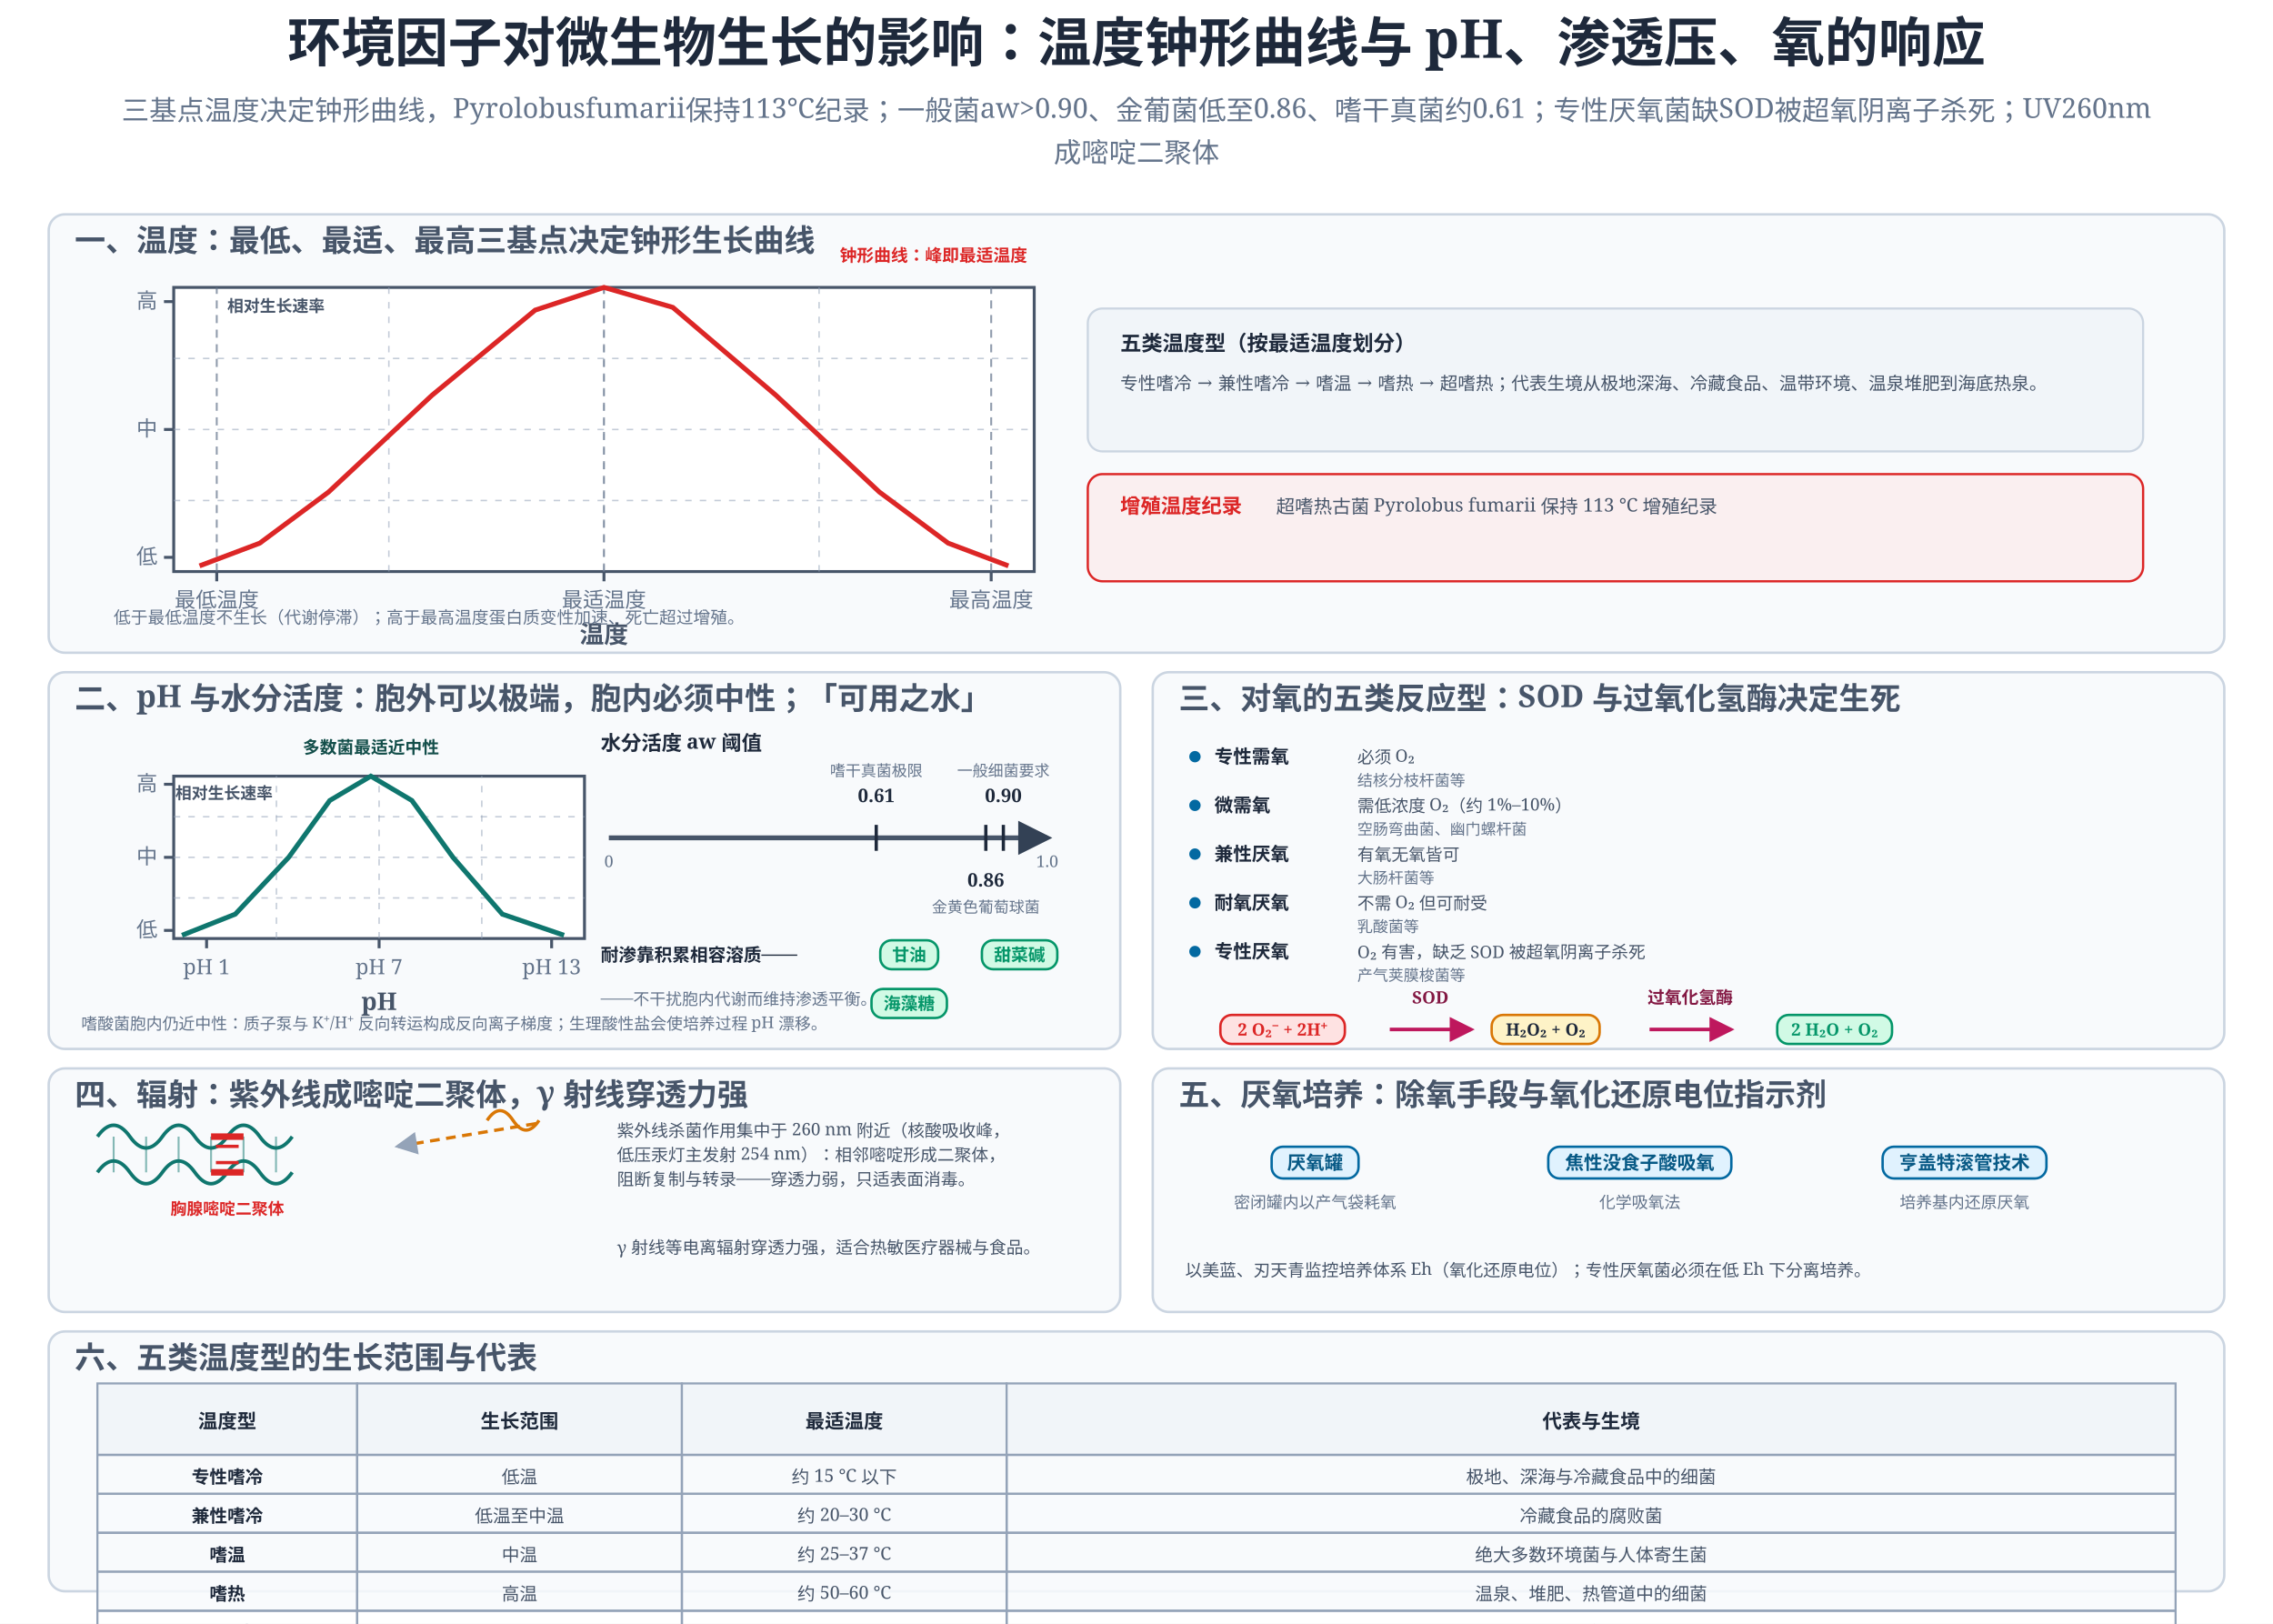
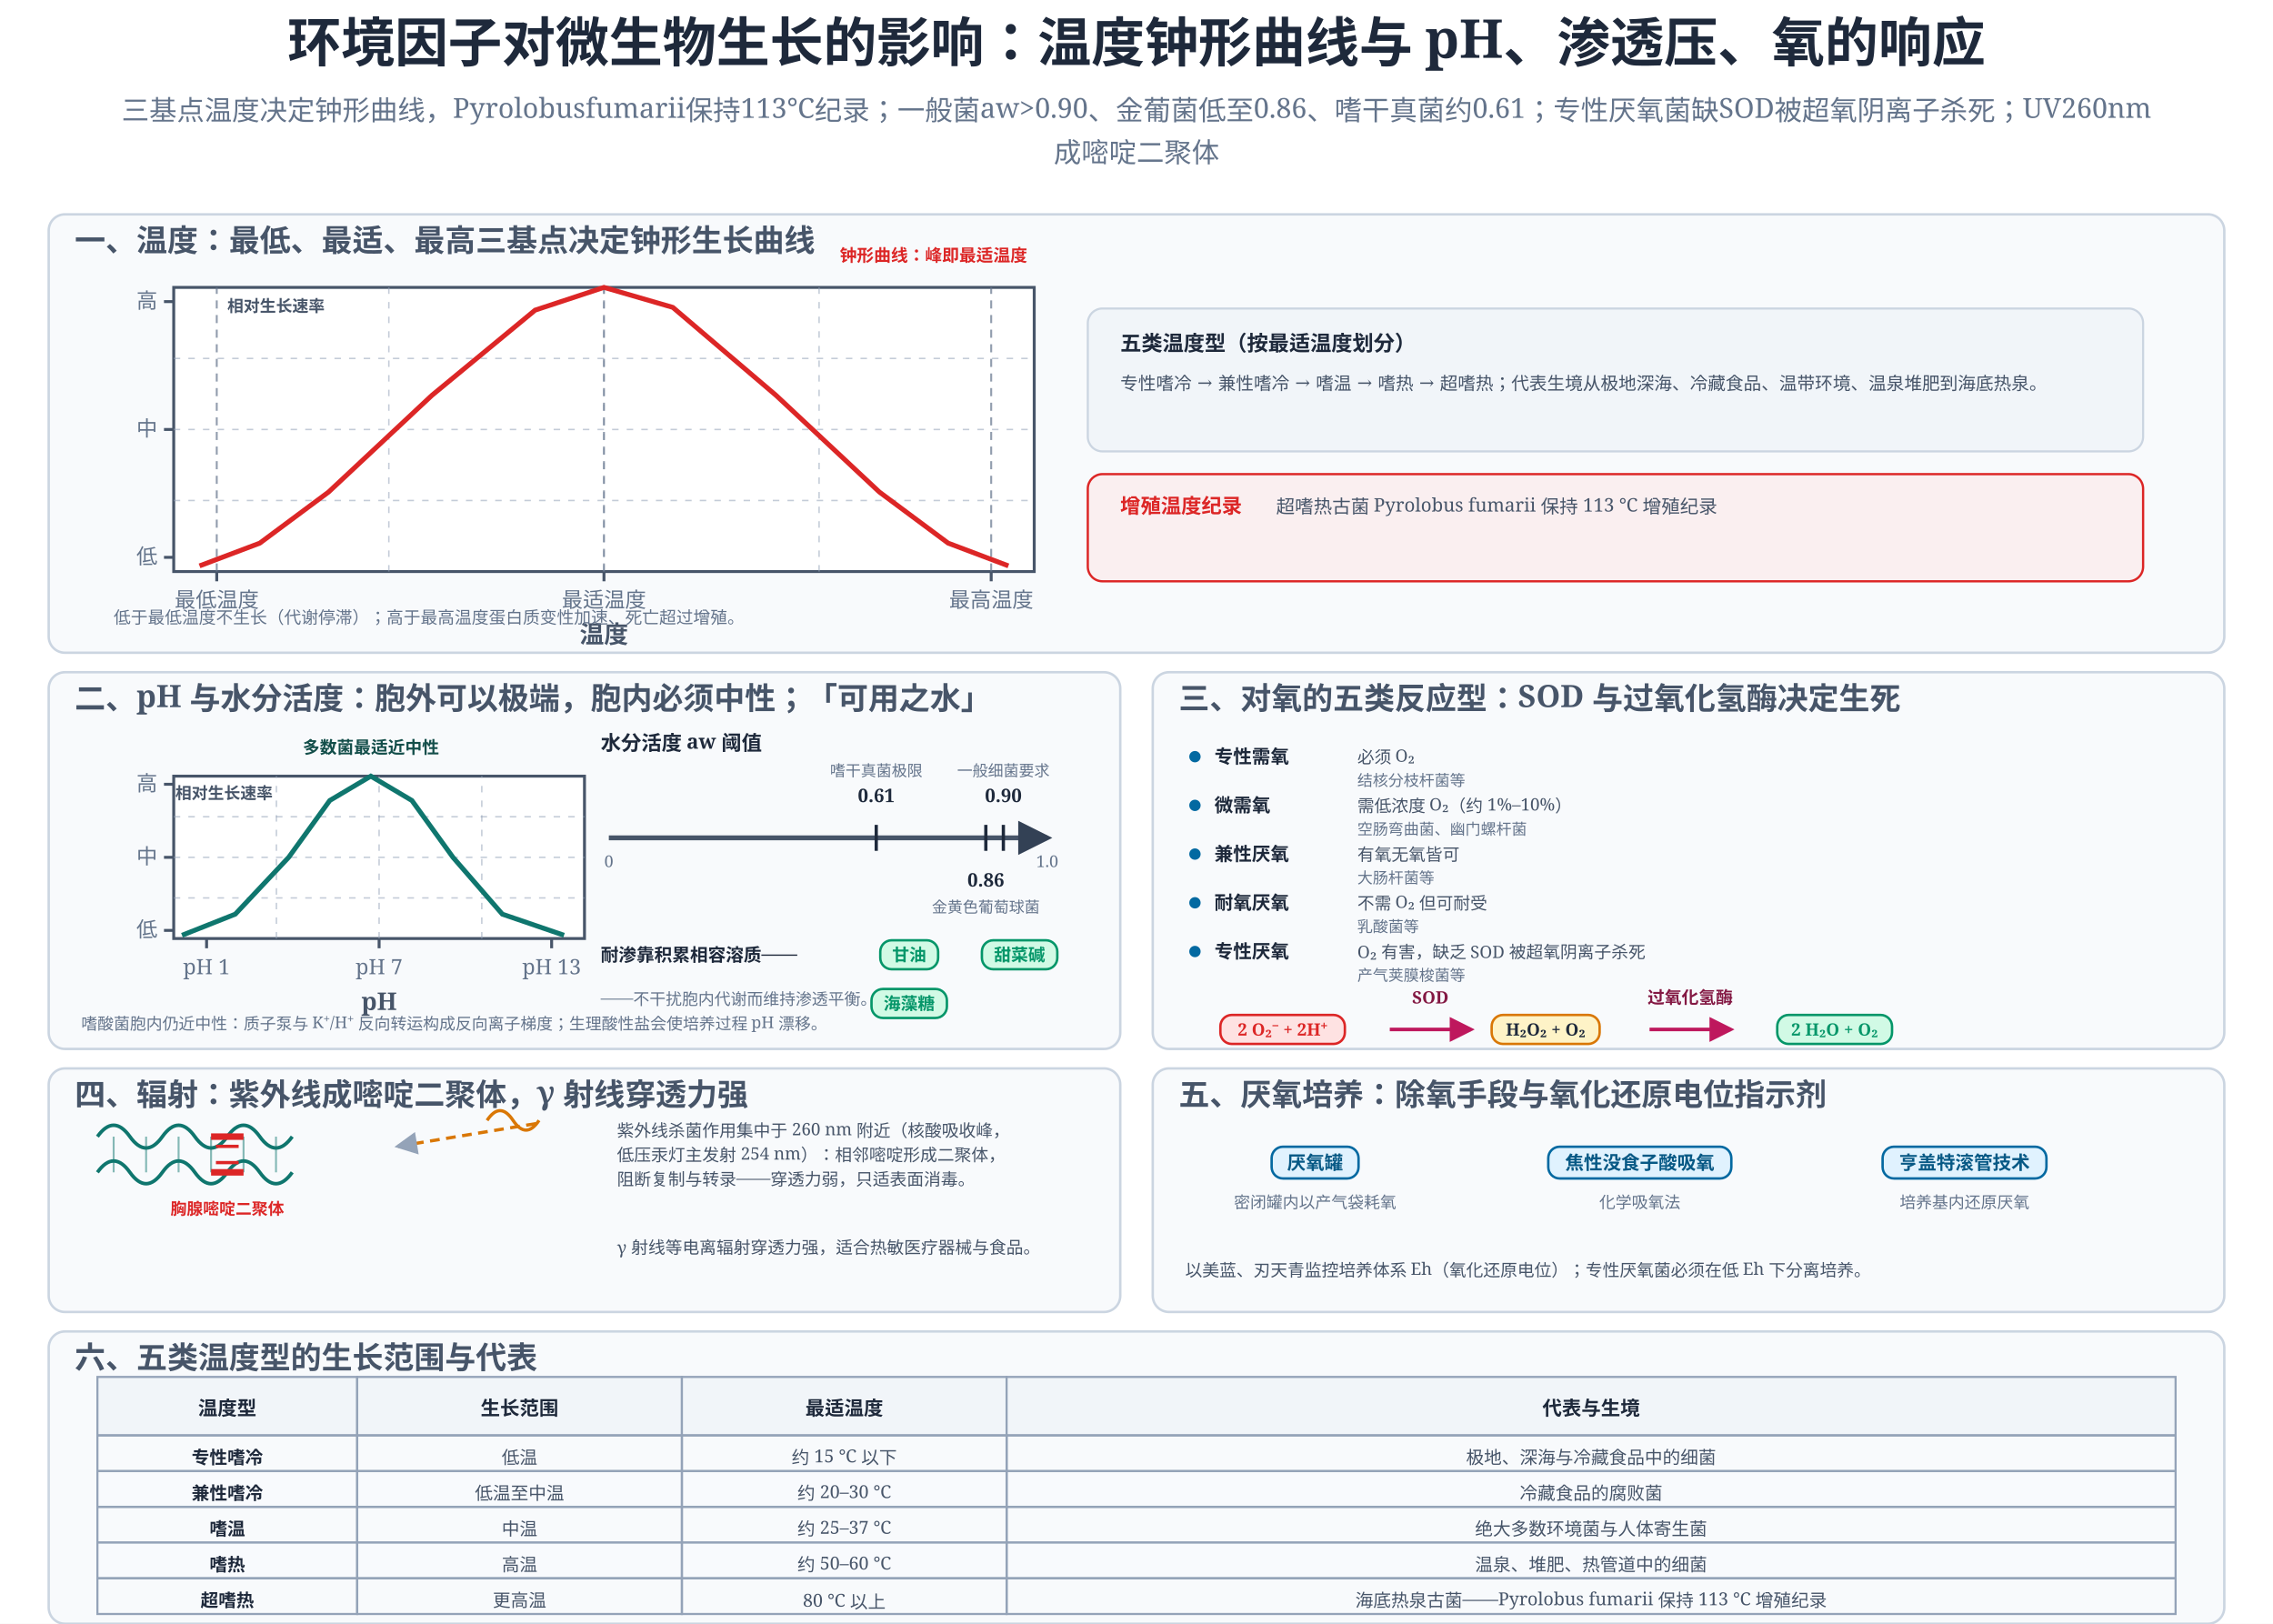
<svg xmlns="http://www.w3.org/2000/svg" width="1400" height="1000" viewBox="0 0 1400 1000" font-family="Noto Serif SC, LXGW WenKai, Songti SC, serif">
  <defs>
    <marker id="arr-ink" viewBox="0 0 10 10" refX="8.5" refY="5" markerWidth="7" markerHeight="7" orient="auto-start-reverse">
      <path d="M0,0 L10,5 L0,10 z" fill="#334155" />
    </marker>
    <marker id="arr-dna" viewBox="0 0 10 10" refX="8.5" refY="5" markerWidth="7" markerHeight="7" orient="auto-start-reverse">
      <path d="M0,0 L10,5 L0,10 z" fill="#0f766e" />
    </marker>
    <marker id="arr-rna" viewBox="0 0 10 10" refX="8.5" refY="5" markerWidth="7" markerHeight="7" orient="auto-start-reverse">
      <path d="M0,0 L10,5 L0,10 z" fill="#b45309" />
    </marker>
    <marker id="arr-pro" viewBox="0 0 10 10" refX="8.5" refY="5" markerWidth="7" markerHeight="7" orient="auto-start-reverse">
      <path d="M0,0 L10,5 L0,10 z" fill="#6d28d9" />
    </marker>
    <marker id="arr-enz" viewBox="0 0 10 10" refX="8.5" refY="5" markerWidth="7" markerHeight="7" orient="auto-start-reverse">
      <path d="M0,0 L10,5 L0,10 z" fill="#be185d" />
    </marker>
    <marker id="arr-acc" viewBox="0 0 10 10" refX="8.5" refY="5" markerWidth="7" markerHeight="7" orient="auto-start-reverse">
      <path d="M0,0 L10,5 L0,10 z" fill="#0369a1" />
    </marker>
    <marker id="arr-ok" viewBox="0 0 10 10" refX="8.5" refY="5" markerWidth="7" markerHeight="7" orient="auto-start-reverse">
      <path d="M0,0 L10,5 L0,10 z" fill="#059669" />
    </marker>
    <marker id="arr-warn" viewBox="0 0 10 10" refX="8.5" refY="5" markerWidth="7" markerHeight="7" orient="auto-start-reverse">
      <path d="M0,0 L10,5 L0,10 z" fill="#b45309" />
    </marker>
    <marker id="arr-bad" viewBox="0 0 10 10" refX="8.5" refY="5" markerWidth="7" markerHeight="7" orient="auto-start-reverse">
      <path d="M0,0 L10,5 L0,10 z" fill="#dc2626" />
    </marker>
    <marker id="arr-mute" viewBox="0 0 10 10" refX="8.5" refY="5" markerWidth="7" markerHeight="7" orient="auto-start-reverse">
      <path d="M0,0 L10,5 L0,10 z" fill="#94a3b8" />
    </marker>
  </defs>
  <rect x="0" y="0" width="1400" height="1000" fill="#ffffff" />
  <text x="700" y="38" text-anchor="middle" font-size="33" font-weight="700" fill="#1e293b">环境因子对微生物生长的影响：温度钟形曲线与 pH、渗透压、氧的响应</text>
  <text x="700" y="74" text-anchor="middle" font-size="17" fill="#64748b">三基点温度决定钟形曲线，Pyrolobusfumarii保持113℃纪录；一般菌aw&gt;0.90、金葡菌低至0.86、嗜干真菌约0.61；专性厌氧菌缺SOD被超氧阴离子杀死；UV260nm</text>
  <text x="700" y="100" text-anchor="middle" font-size="17" fill="#64748b">成嘧啶二聚体</text>
  <rect x="30" y="132" width="1340" height="270" rx="10" fill="#f8fafc" stroke="#cbd5e1" stroke-width="1.5" />
  <text x="46" y="154.84" font-size="19" fill="#475569" font-weight="700">一、温度：最低、最适、最高三基点决定钟形生长曲线</text>
  <rect x="107" y="177" width="530" height="175" fill="#ffffff" stroke="#475569" stroke-width="1.8" />
  <line x1="107" y1="308.25" x2="637" y2="308.25" stroke="#94a3b8" stroke-width="0.9" stroke-dasharray="4 5" opacity="0.55" />
  <line x1="239.5" y1="352" x2="239.5" y2="177" stroke="#94a3b8" stroke-width="0.9" stroke-dasharray="4 5" opacity="0.55" />
  <line x1="107" y1="264.5" x2="637" y2="264.5" stroke="#94a3b8" stroke-width="0.9" stroke-dasharray="4 5" opacity="0.55" />
  <line x1="372" y1="352" x2="372" y2="177" stroke="#94a3b8" stroke-width="0.9" stroke-dasharray="4 5" opacity="0.55" />
  <line x1="107" y1="220.75" x2="637" y2="220.75" stroke="#94a3b8" stroke-width="0.9" stroke-dasharray="4 5" opacity="0.55" />
  <line x1="504.5" y1="352" x2="504.5" y2="177" stroke="#94a3b8" stroke-width="0.9" stroke-dasharray="4 5" opacity="0.55" />
  <line x1="133.5" y1="352" x2="133.5" y2="358" stroke="#475569" stroke-width="1.8" />
  <text x="133.5" y="374" font-size="13" fill="#64748b" text-anchor="middle">最低温度</text>
  <line x1="372" y1="352" x2="372" y2="358" stroke="#475569" stroke-width="1.8" />
  <text x="372" y="374" font-size="13" fill="#64748b" text-anchor="middle">最适温度</text>
  <line x1="610.5" y1="352" x2="610.5" y2="358" stroke="#475569" stroke-width="1.8" />
  <text x="610.5" y="374" font-size="13" fill="#64748b" text-anchor="middle">最高温度</text>
  <line x1="101" y1="343.25" x2="107" y2="343.25" stroke="#475569" stroke-width="1.8" />
  <text x="97" y="347.25" font-size="13" fill="#64748b" text-anchor="end">低</text>
  <line x1="101" y1="264.5" x2="107" y2="264.5" stroke="#475569" stroke-width="1.8" />
  <text x="97" y="268.5" font-size="13" fill="#64748b" text-anchor="end">中</text>
  <line x1="101" y1="185.75" x2="107" y2="185.75" stroke="#475569" stroke-width="1.8" />
  <text x="97" y="189.75" font-size="13" fill="#64748b" text-anchor="end">高</text>
  <text x="372" y="396" font-size="15" fill="#475569" text-anchor="middle" font-weight="600">温度</text>
  <text x="140" y="192" font-size="10" fill="#475569" font-weight="600">相对生长速率</text>
  <line x1="133.5" y1="352" x2="133.5" y2="177" stroke="#64748b" stroke-width="1.2" stroke-dasharray="5 4" opacity="0.7" />
  <line x1="372" y1="352" x2="372" y2="177" stroke="#64748b" stroke-width="1.2" stroke-dasharray="5 4" opacity="0.7" />
  <line x1="610.5" y1="352" x2="610.5" y2="177" stroke="#64748b" stroke-width="1.2" stroke-dasharray="5 4" opacity="0.7" />
  <path d="M122.9,348.5 L160.0,334.5 L202.4,303.0 L266.0,243.5 L329.6,191.0 L372.0,177.0 L414.4,189.3 L478.0,243.5 L541.6,303.0 L584.0,334.5 L621.1,348.5" fill="none" stroke="#dc2626" stroke-width="3" />
  <text x="575" y="161" font-size="10.5" fill="#dc2626" text-anchor="middle" font-weight="700">钟形曲线：峰即最适温度</text>
  <text x="70" y="384" font-size="10.5" fill="#64748b">低于最低温度不生长（代谢停滞）；高于最高温度蛋白质变性加速、死亡超过增殖。</text>
  <rect x="670" y="190" width="650" height="88" rx="9" fill="#f1f5f9" stroke="#cbd5e1" stroke-width="1.3" />
  <text x="690" y="216" font-size="13" fill="#1e293b" font-weight="700">五类温度型（按最适温度划分）</text>
  <text x="690" y="240" font-size="11" fill="#475569">专性嗜冷 → 兼性嗜冷 → 嗜温 → 嗜热 → 超嗜热；代表生境从极地深海、冷藏食品、温带环境、温泉堆肥到海底热泉。</text>
  <rect x="670" y="292" width="650" height="66" rx="9" fill="#fee2e2" fill-opacity="0.45" stroke="#dc2626" stroke-width="1.4" />
  <text x="690" y="316" font-size="12.5" fill="#dc2626" font-weight="700">增殖温度纪录</text>
  <text x="786" y="316" font-size="11.5" fill="#475569">超嗜热古菌 Pyrolobus fumarii 保持 113 ℃ 增殖纪录</text>
  <rect x="30" y="414" width="660" height="232" rx="10" fill="#f8fafc" stroke="#cbd5e1" stroke-width="1.5" />
  <text x="46" y="436.84" font-size="19" fill="#475569" font-weight="700">二、pH 与水分活度：胞外可以极端，胞内必须中性；「可用之水」</text>
  <rect x="107" y="478" width="253" height="100" fill="#ffffff" stroke="#475569" stroke-width="1.8" />
  <line x1="107" y1="553" x2="360" y2="553" stroke="#94a3b8" stroke-width="0.9" stroke-dasharray="4 5" opacity="0.55" />
  <line x1="170.25" y1="578" x2="170.25" y2="478" stroke="#94a3b8" stroke-width="0.9" stroke-dasharray="4 5" opacity="0.55" />
  <line x1="107" y1="528" x2="360" y2="528" stroke="#94a3b8" stroke-width="0.9" stroke-dasharray="4 5" opacity="0.55" />
  <line x1="233.5" y1="578" x2="233.5" y2="478" stroke="#94a3b8" stroke-width="0.9" stroke-dasharray="4 5" opacity="0.55" />
  <line x1="107" y1="503" x2="360" y2="503" stroke="#94a3b8" stroke-width="0.9" stroke-dasharray="4 5" opacity="0.55" />
  <line x1="296.75" y1="578" x2="296.75" y2="478" stroke="#94a3b8" stroke-width="0.9" stroke-dasharray="4 5" opacity="0.55" />
  <line x1="127.24" y1="578" x2="127.24" y2="584" stroke="#475569" stroke-width="1.8" />
  <text x="127.24" y="600" font-size="13" fill="#64748b" text-anchor="middle">pH 1</text>
  <line x1="233.5" y1="578" x2="233.5" y2="584" stroke="#475569" stroke-width="1.8" />
  <text x="233.5" y="600" font-size="13" fill="#64748b" text-anchor="middle">pH 7</text>
  <line x1="339.76" y1="578" x2="339.76" y2="584" stroke="#475569" stroke-width="1.8" />
  <text x="339.76" y="600" font-size="13" fill="#64748b" text-anchor="middle">pH 13</text>
  <line x1="101" y1="573" x2="107" y2="573" stroke="#475569" stroke-width="1.8" />
  <text x="97" y="577" font-size="13" fill="#64748b" text-anchor="end">低</text>
  <line x1="101" y1="528" x2="107" y2="528" stroke="#475569" stroke-width="1.8" />
  <text x="97" y="532" font-size="13" fill="#64748b" text-anchor="end">中</text>
  <line x1="101" y1="483" x2="107" y2="483" stroke="#475569" stroke-width="1.8" />
  <text x="97" y="487" font-size="13" fill="#64748b" text-anchor="end">高</text>
  <text x="233.5" y="622" font-size="15" fill="#475569" text-anchor="middle" font-weight="600">pH</text>
  <text x="108" y="492" font-size="10" fill="#475569" font-weight="600">相对生长速率</text>
  <path d="M112.1,576.0 L144.9,563.0 L177.8,528.0 L203.1,493.0 L228.4,478.0 L253.7,493.0 L279.0,528.0 L309.4,563.0 L347.4,576.0" fill="none" stroke="#0f766e" stroke-width="3" />
  <text x="228.44" y="464" font-size="10.5" fill="#134e4a" text-anchor="middle" font-weight="700">多数菌最适近中性</text>
  <text x="50" y="634" font-size="10" fill="#64748b">嗜酸菌胞内仍近中性：质子泵与 K⁺/H⁺ 反向转运构成反向离子梯度；生理酸性盐会使培养过程 pH 漂移。</text>
  <text x="370" y="462" font-size="12.5" fill="#1e293b" font-weight="700">水分活度 aw 阈值</text>
  <line x1="375" y1="516" x2="645" y2="516" stroke="#475569" stroke-width="3" marker-end="url(#arr-ink)" />
  <line x1="539.7" y1="508" x2="539.7" y2="524" stroke="#1e293b" stroke-width="2" />
  <text x="539.7" y="494" font-size="11.5" fill="#1e293b" text-anchor="middle" font-weight="700">0.61</text>
  <text x="539.7" y="478" font-size="9.5" fill="#64748b" text-anchor="middle">嗜干真菌极限</text>
  <line x1="607.2" y1="508" x2="607.2" y2="524" stroke="#1e293b" stroke-width="2" />
  <text x="607.2" y="546" font-size="11.5" fill="#1e293b" text-anchor="middle" font-weight="700">0.86</text>
  <text x="607.2" y="562" font-size="9.5" fill="#64748b" text-anchor="middle">金黄色葡萄球菌</text>
  <line x1="618" y1="508" x2="618" y2="524" stroke="#1e293b" stroke-width="2" />
  <text x="618" y="494" font-size="11.5" fill="#1e293b" text-anchor="middle" font-weight="700">0.90</text>
  <text x="618" y="478" font-size="9.5" fill="#64748b" text-anchor="middle">一般细菌要求</text>
  <text x="375" y="534" font-size="10" fill="#64748b" text-anchor="middle">0</text>
  <text x="645" y="534" font-size="10" fill="#64748b" text-anchor="middle">1.0</text>
  <text x="370" y="592" font-size="11" fill="#1e293b" font-weight="700">耐渗靠积累相容溶质——</text>
  <rect x="542.185" y="579.075" width="35.63" height="17.85" rx="7" fill="#d1fae5" stroke="#059669" stroke-width="1.5" />
  <text x="560" y="591.78" font-size="10.5" fill="#059669" text-anchor="middle" font-weight="700">甘油</text>
  <rect x="604.778" y="579.075" width="46.445" height="17.85" rx="7" fill="#d1fae5" stroke="#059669" stroke-width="1.5" />
  <text x="628" y="591.78" font-size="10.5" fill="#059669" text-anchor="middle" font-weight="700">甜菜碱</text>
  <text x="370" y="618" font-size="10" fill="#64748b">——不干扰胞内代谢而维持渗透平衡。</text>
  <rect x="536.778" y="609.075" width="46.445" height="17.85" rx="7" fill="#d1fae5" stroke="#059669" stroke-width="1.5" />
  <text x="560" y="621.78" font-size="10.5" fill="#059669" text-anchor="middle" font-weight="700">海藻糖</text>
  <rect x="710" y="414" width="660" height="232" rx="10" fill="#f8fafc" stroke="#cbd5e1" stroke-width="1.5" />
  <text x="726" y="436.84" font-size="19" fill="#475569" font-weight="700">三、对氧的五类反应型：SOD 与过氧化氢酶决定生死</text>
  <circle cx="736" cy="466" r="3.5" fill="#0369a1" />
  <text x="748" y="470" font-size="11.5" fill="#1e293b" font-weight="700">专性需氧</text>
  <text x="836" y="470" font-size="10.5" fill="#475569">必须 O₂</text>
  <text x="836" y="484" font-size="9.5" fill="#64748b">结核分枝杆菌等</text>
  <circle cx="736" cy="496" r="3.5" fill="#0369a1" />
  <text x="748" y="500" font-size="11.5" fill="#1e293b" font-weight="700">微需氧</text>
  <text x="836" y="500" font-size="10.5" fill="#475569">需低浓度 O₂（约 1%–10%）</text>
  <text x="836" y="514" font-size="9.5" fill="#64748b">空肠弯曲菌、幽门螺杆菌</text>
  <circle cx="736" cy="526" r="3.5" fill="#0369a1" />
  <text x="748" y="530" font-size="11.5" fill="#1e293b" font-weight="700">兼性厌氧</text>
  <text x="836" y="530" font-size="10.5" fill="#475569">有氧无氧皆可</text>
  <text x="836" y="544" font-size="9.5" fill="#64748b">大肠杆菌等</text>
  <circle cx="736" cy="556" r="3.5" fill="#0369a1" />
  <text x="748" y="560" font-size="11.5" fill="#1e293b" font-weight="700">耐氧厌氧</text>
  <text x="836" y="560" font-size="10.5" fill="#475569">不需 O₂ 但可耐受</text>
  <text x="836" y="574" font-size="9.5" fill="#64748b">乳酸菌等</text>
  <circle cx="736" cy="586" r="3.5" fill="#0369a1" />
  <text x="748" y="590" font-size="11.5" fill="#1e293b" font-weight="700">专性厌氧</text>
  <text x="836" y="590" font-size="10.5" fill="#475569">O₂ 有害，缺乏 SOD 被超氧阴离子杀死</text>
  <text x="836" y="604" font-size="9.5" fill="#64748b">产气荚膜梭菌等</text>
  <rect x="751.664" y="625.075" width="76.672" height="17.85" rx="7" fill="#fee2e2" stroke="#dc2626" stroke-width="1.5" />
  <text x="790" y="637.78" font-size="10.5" fill="#dc2626" text-anchor="middle" font-weight="700">2 O₂⁻ + 2H⁺</text>
  <line x1="856" y1="634" x2="906" y2="634" stroke="#be185d" stroke-width="2.2" marker-end="url(#arr-enz)" />
  <text x="881" y="618" font-size="10.5" fill="#831843" text-anchor="middle" font-weight="700">SOD</text>
  <rect x="918.747" y="625.075" width="66.506" height="17.85" rx="7" fill="#fef3c7" stroke="#d97706" stroke-width="1.5" />
  <text x="952" y="637.78" font-size="10.5" fill="#1e293b" text-anchor="middle" font-weight="700">H₂O₂ + O₂</text>
  <line x1="1016" y1="634" x2="1066" y2="634" stroke="#be185d" stroke-width="2.2" marker-end="url(#arr-enz)" />
  <text x="1041" y="618" font-size="10.5" fill="#831843" text-anchor="middle" font-weight="700">过氧化氢酶</text>
  <rect x="1094.638" y="625.075" width="70.724" height="17.85" rx="7" fill="#d1fae5" stroke="#059669" stroke-width="1.5" />
  <text x="1130" y="637.78" font-size="10.5" fill="#059669" text-anchor="middle" font-weight="700">2 H₂O + O₂</text>
  <rect x="30" y="658" width="660" height="150" rx="10" fill="#f8fafc" stroke="#cbd5e1" stroke-width="1.5" />
  <text x="46" y="680.84" font-size="19" fill="#475569" font-weight="700">四、辐射：紫外线成嘧啶二聚体，γ 射线穿透力强</text>
  <path d="M 60 700 q 10 -14 20 0 q 10 14 20 0 q 10 -14 20 0 q 10 14 20 0 q 10 -14 20 0 q 10 14 20 0" fill="none" stroke="#0f766e" stroke-width="2.2" />
  <path d="M 60 722 q 10 -14 20 0 q 10 14 20 0 q 10 -14 20 0 q 10 14 20 0 q 10 -14 20 0 q 10 14 20 0" fill="none" stroke="#0f766e" stroke-width="2.2" />
  <line x1="70" y1="700" x2="70" y2="722" stroke="#0f766e" stroke-width="1.2" opacity="0.5" />
  <line x1="90" y1="700" x2="90" y2="722" stroke="#0f766e" stroke-width="1.2" opacity="0.5" />
  <line x1="110" y1="700" x2="110" y2="722" stroke="#0f766e" stroke-width="1.2" opacity="0.5" />
  <line x1="130" y1="700" x2="130" y2="722" stroke="#0f766e" stroke-width="1.2" opacity="0.5" />
  <line x1="150" y1="700" x2="150" y2="722" stroke="#0f766e" stroke-width="1.2" opacity="0.5" />
  <line x1="170" y1="700" x2="170" y2="722" stroke="#0f766e" stroke-width="1.2" opacity="0.5" />
  <line x1="130" y1="700" x2="150" y2="700" stroke="#dc2626" stroke-width="4" />
  <line x1="130" y1="722" x2="150" y2="722" stroke="#dc2626" stroke-width="4" />
  <line x1="133" y1="706" x2="147" y2="706" stroke="#dc2626" stroke-width="2" />
  <line x1="133" y1="716" x2="147" y2="716" stroke="#dc2626" stroke-width="2" />
  <text x="140" y="748" font-size="10" fill="#dc2626" text-anchor="middle" font-weight="700">胸腺嘧啶二聚体</text>
  <path d="M 300 690 q 8 -12 16 0 q 8 12 16 0" fill="none" stroke="#d97706" stroke-width="2" />
  <line x1="330" y1="692" x2="245" y2="706" stroke="#d97706" stroke-width="2" stroke-dasharray="6 4" marker-end="url(#arr-mute)" />
  <text x="380" y="700" font-size="10.5" fill="#475569">紫外线杀菌作用集中于 260 nm 附近（核酸吸收峰，</text>
  <text x="380" y="715" font-size="10.5" fill="#475569">低压汞灯主发射 254 nm）：相邻嘧啶形成二聚体，</text>
  <text x="380" y="730" font-size="10.5" fill="#475569">阻断复制与转录——穿透力弱，只适表面消毒。</text>
  <text x="380" y="772" font-size="10.5" fill="#475569">γ 射线等电离辐射穿透力强，适合热敏医疗器械与食品。</text>
  <rect x="710" y="658" width="660" height="150" rx="10" fill="#f8fafc" stroke="#cbd5e1" stroke-width="1.5" />
  <text x="726" y="680.84" font-size="19" fill="#475569" font-weight="700">五、厌氧培养：除氧手段与氧化还原电位指示剂</text>
  <rect x="783.232" y="706.225" width="53.535" height="19.55" rx="7" fill="#e0f2fe" stroke="#0369a1" stroke-width="1.5" />
  <text x="810" y="720.14" font-size="11.5" fill="#075985" text-anchor="middle" font-weight="700">厌氧罐</text>
  <text x="810" y="744" font-size="10" fill="#64748b" text-anchor="middle">密闭罐内以产气袋耗氧</text>
  <rect x="953.62" y="706.225" width="112.76" height="19.55" rx="7" fill="#e0f2fe" stroke="#0369a1" stroke-width="1.5" />
  <text x="1010" y="720.14" font-size="11.5" fill="#075985" text-anchor="middle" font-weight="700">焦性没食子酸吸氧</text>
  <text x="1010" y="744" font-size="10" fill="#64748b" text-anchor="middle">化学吸氧法</text>
  <rect x="1159.543" y="706.225" width="100.915" height="19.55" rx="7" fill="#e0f2fe" stroke="#0369a1" stroke-width="1.5" />
  <text x="1210" y="720.14" font-size="11.5" fill="#075985" text-anchor="middle" font-weight="700">亨盖特滚管技术</text>
  <text x="1210" y="744" font-size="10" fill="#64748b" text-anchor="middle">培养基内还原厌氧</text>
  <text x="730" y="786" font-size="10.5" fill="#475569">以美蓝、刃天青监控培养体系 Eh（氧化还原电位）；专性厌氧菌必须在低 Eh 下分离培养。</text>
-   <rect x="30" y="820" width="1340" height="160" rx="10" fill="#f8fafc" stroke="#cbd5e1" stroke-width="1.5" />
+   <rect x="30" y="820" width="1340" height="180" rx="10" fill="#f8fafc" stroke="#cbd5e1" stroke-width="1.5" />
  <text x="46" y="842.84" font-size="19" fill="#475569" font-weight="700">六、五类温度型的生长范围与代表</text>
-   <rect x="60" y="852" width="160" height="44" fill="#f1f5f9" stroke="#94a3b8" stroke-width="1.3" />
-   <text x="140" y="879.5" font-size="12" fill="#1e293b" text-anchor="middle" font-weight="700">温度型</text>
-   <rect x="220" y="852" width="200" height="44" fill="#f1f5f9" stroke="#94a3b8" stroke-width="1.3" />
-   <text x="320" y="879.5" font-size="12" fill="#1e293b" text-anchor="middle" font-weight="700">生长范围</text>
-   <rect x="420" y="852" width="200" height="44" fill="#f1f5f9" stroke="#94a3b8" stroke-width="1.3" />
-   <text x="520" y="879.5" font-size="12" fill="#1e293b" text-anchor="middle" font-weight="700">最适温度</text>
-   <rect x="620" y="852" width="720" height="44" fill="#f1f5f9" stroke="#94a3b8" stroke-width="1.3" />
-   <text x="980" y="879.5" font-size="12" fill="#1e293b" text-anchor="middle" font-weight="700">代表与生境</text>
-   <rect x="60" y="896" width="160" height="24" fill="none" stroke="#94a3b8" stroke-width="1.3" />
-   <text x="140" y="913.5" font-size="11" fill="#1e293b" text-anchor="middle" font-weight="700">专性嗜冷</text>
-   <rect x="220" y="896" width="200" height="24" fill="none" stroke="#94a3b8" stroke-width="1.3" />
-   <text x="320" y="913.5" font-size="11" fill="#475569" text-anchor="middle" font-weight="500">低温</text>
-   <rect x="420" y="896" width="200" height="24" fill="none" stroke="#94a3b8" stroke-width="1.3" />
-   <text x="520" y="913.5" font-size="11" fill="#475569" text-anchor="middle" font-weight="500">约 15 ℃ 以下</text>
-   <rect x="620" y="896" width="720" height="24" fill="none" stroke="#94a3b8" stroke-width="1.3" />
-   <text x="980" y="913.5" font-size="11" fill="#475569" text-anchor="middle" font-weight="500">极地、深海与冷藏食品中的细菌</text>
-   <rect x="60" y="920" width="1280" height="24" fill="#f8fafc" fill-opacity="0.85" />
-   <rect x="60" y="920" width="160" height="24" fill="none" stroke="#94a3b8" stroke-width="1.3" />
-   <text x="140" y="937.5" font-size="11" fill="#1e293b" text-anchor="middle" font-weight="700">兼性嗜冷</text>
-   <rect x="220" y="920" width="200" height="24" fill="none" stroke="#94a3b8" stroke-width="1.3" />
-   <text x="320" y="937.5" font-size="11" fill="#475569" text-anchor="middle" font-weight="500">低温至中温</text>
-   <rect x="420" y="920" width="200" height="24" fill="none" stroke="#94a3b8" stroke-width="1.3" />
-   <text x="520" y="937.5" font-size="11" fill="#475569" text-anchor="middle" font-weight="500">约 20–30 ℃</text>
-   <rect x="620" y="920" width="720" height="24" fill="none" stroke="#94a3b8" stroke-width="1.3" />
-   <text x="980" y="937.5" font-size="11" fill="#475569" text-anchor="middle" font-weight="500">冷藏食品的腐败菌</text>
-   <rect x="60" y="944" width="160" height="24" fill="none" stroke="#94a3b8" stroke-width="1.3" />
-   <text x="140" y="961.5" font-size="11" fill="#1e293b" text-anchor="middle" font-weight="700">嗜温</text>
-   <rect x="220" y="944" width="200" height="24" fill="none" stroke="#94a3b8" stroke-width="1.3" />
-   <text x="320" y="961.5" font-size="11" fill="#475569" text-anchor="middle" font-weight="500">中温</text>
-   <rect x="420" y="944" width="200" height="24" fill="none" stroke="#94a3b8" stroke-width="1.3" />
-   <text x="520" y="961.5" font-size="11" fill="#475569" text-anchor="middle" font-weight="500">约 25–37 ℃</text>
-   <rect x="620" y="944" width="720" height="24" fill="none" stroke="#94a3b8" stroke-width="1.3" />
-   <text x="980" y="961.5" font-size="11" fill="#475569" text-anchor="middle" font-weight="500">绝大多数环境菌与人体寄生菌</text>
-   <rect x="60" y="968" width="1280" height="24" fill="#f8fafc" fill-opacity="0.85" />
-   <rect x="60" y="968" width="160" height="24" fill="none" stroke="#94a3b8" stroke-width="1.3" />
-   <text x="140" y="985.5" font-size="11" fill="#1e293b" text-anchor="middle" font-weight="700">嗜热</text>
-   <rect x="220" y="968" width="200" height="24" fill="none" stroke="#94a3b8" stroke-width="1.3" />
-   <text x="320" y="985.5" font-size="11" fill="#475569" text-anchor="middle" font-weight="500">高温</text>
-   <rect x="420" y="968" width="200" height="24" fill="none" stroke="#94a3b8" stroke-width="1.3" />
-   <text x="520" y="985.5" font-size="11" fill="#475569" text-anchor="middle" font-weight="500">约 50–60 ℃</text>
-   <rect x="620" y="968" width="720" height="24" fill="none" stroke="#94a3b8" stroke-width="1.3" />
-   <text x="980" y="985.5" font-size="11" fill="#475569" text-anchor="middle" font-weight="500">温泉、堆肥、热管道中的细菌</text>
-   <rect x="60" y="992" width="160" height="24" fill="none" stroke="#94a3b8" stroke-width="1.3" />
-   <text x="140" y="1009.5" font-size="11" fill="#1e293b" text-anchor="middle" font-weight="700">超嗜热</text>
-   <rect x="220" y="992" width="200" height="24" fill="none" stroke="#94a3b8" stroke-width="1.3" />
-   <text x="320" y="1009.5" font-size="11" fill="#475569" text-anchor="middle" font-weight="500">更高温</text>
-   <rect x="420" y="992" width="200" height="24" fill="none" stroke="#94a3b8" stroke-width="1.3" />
-   <text x="520" y="1009.5" font-size="11" fill="#475569" text-anchor="middle" font-weight="500">80 ℃ 以上</text>
-   <rect x="620" y="992" width="720" height="24" fill="none" stroke="#94a3b8" stroke-width="1.3" />
-   <text x="980" y="1009.5" font-size="11" fill="#475569" text-anchor="middle" font-weight="500">海底热泉古菌——Pyrolobus fumarii 保持 113 ℃ 增殖纪录</text>
+   <rect x="60" y="848" width="160" height="36" fill="#f1f5f9" stroke="#94a3b8" stroke-width="1.3" />
+   <text x="140" y="871.5" font-size="12" fill="#1e293b" text-anchor="middle" font-weight="700">温度型</text>
+   <rect x="220" y="848" width="200" height="36" fill="#f1f5f9" stroke="#94a3b8" stroke-width="1.3" />
+   <text x="320" y="871.5" font-size="12" fill="#1e293b" text-anchor="middle" font-weight="700">生长范围</text>
+   <rect x="420" y="848" width="200" height="36" fill="#f1f5f9" stroke="#94a3b8" stroke-width="1.3" />
+   <text x="520" y="871.5" font-size="12" fill="#1e293b" text-anchor="middle" font-weight="700">最适温度</text>
+   <rect x="620" y="848" width="720" height="36" fill="#f1f5f9" stroke="#94a3b8" stroke-width="1.3" />
+   <text x="980" y="871.5" font-size="12" fill="#1e293b" text-anchor="middle" font-weight="700">代表与生境</text>
+   <rect x="60" y="884" width="160" height="22" fill="none" stroke="#94a3b8" stroke-width="1.3" />
+   <text x="140" y="901.5" font-size="11" fill="#1e293b" text-anchor="middle" font-weight="700">专性嗜冷</text>
+   <rect x="220" y="884" width="200" height="22" fill="none" stroke="#94a3b8" stroke-width="1.3" />
+   <text x="320" y="901.5" font-size="11" fill="#475569" text-anchor="middle" font-weight="500">低温</text>
+   <rect x="420" y="884" width="200" height="22" fill="none" stroke="#94a3b8" stroke-width="1.3" />
+   <text x="520" y="901.5" font-size="11" fill="#475569" text-anchor="middle" font-weight="500">约 15 ℃ 以下</text>
+   <rect x="620" y="884" width="720" height="22" fill="none" stroke="#94a3b8" stroke-width="1.3" />
+   <text x="980" y="901.5" font-size="11" fill="#475569" text-anchor="middle" font-weight="500">极地、深海与冷藏食品中的细菌</text>
+   <rect x="60" y="906" width="1280" height="22" fill="#f8fafc" fill-opacity="0.85" />
+   <rect x="60" y="906" width="160" height="22" fill="none" stroke="#94a3b8" stroke-width="1.3" />
+   <text x="140" y="923.5" font-size="11" fill="#1e293b" text-anchor="middle" font-weight="700">兼性嗜冷</text>
+   <rect x="220" y="906" width="200" height="22" fill="none" stroke="#94a3b8" stroke-width="1.3" />
+   <text x="320" y="923.5" font-size="11" fill="#475569" text-anchor="middle" font-weight="500">低温至中温</text>
+   <rect x="420" y="906" width="200" height="22" fill="none" stroke="#94a3b8" stroke-width="1.3" />
+   <text x="520" y="923.5" font-size="11" fill="#475569" text-anchor="middle" font-weight="500">约 20–30 ℃</text>
+   <rect x="620" y="906" width="720" height="22" fill="none" stroke="#94a3b8" stroke-width="1.3" />
+   <text x="980" y="923.5" font-size="11" fill="#475569" text-anchor="middle" font-weight="500">冷藏食品的腐败菌</text>
+   <rect x="60" y="928" width="160" height="22" fill="none" stroke="#94a3b8" stroke-width="1.3" />
+   <text x="140" y="945.5" font-size="11" fill="#1e293b" text-anchor="middle" font-weight="700">嗜温</text>
+   <rect x="220" y="928" width="200" height="22" fill="none" stroke="#94a3b8" stroke-width="1.3" />
+   <text x="320" y="945.5" font-size="11" fill="#475569" text-anchor="middle" font-weight="500">中温</text>
+   <rect x="420" y="928" width="200" height="22" fill="none" stroke="#94a3b8" stroke-width="1.3" />
+   <text x="520" y="945.5" font-size="11" fill="#475569" text-anchor="middle" font-weight="500">约 25–37 ℃</text>
+   <rect x="620" y="928" width="720" height="22" fill="none" stroke="#94a3b8" stroke-width="1.3" />
+   <text x="980" y="945.5" font-size="11" fill="#475569" text-anchor="middle" font-weight="500">绝大多数环境菌与人体寄生菌</text>
+   <rect x="60" y="950" width="1280" height="22" fill="#f8fafc" fill-opacity="0.85" />
+   <rect x="60" y="950" width="160" height="22" fill="none" stroke="#94a3b8" stroke-width="1.3" />
+   <text x="140" y="967.5" font-size="11" fill="#1e293b" text-anchor="middle" font-weight="700">嗜热</text>
+   <rect x="220" y="950" width="200" height="22" fill="none" stroke="#94a3b8" stroke-width="1.3" />
+   <text x="320" y="967.5" font-size="11" fill="#475569" text-anchor="middle" font-weight="500">高温</text>
+   <rect x="420" y="950" width="200" height="22" fill="none" stroke="#94a3b8" stroke-width="1.3" />
+   <text x="520" y="967.5" font-size="11" fill="#475569" text-anchor="middle" font-weight="500">约 50–60 ℃</text>
+   <rect x="620" y="950" width="720" height="22" fill="none" stroke="#94a3b8" stroke-width="1.3" />
+   <text x="980" y="967.5" font-size="11" fill="#475569" text-anchor="middle" font-weight="500">温泉、堆肥、热管道中的细菌</text>
+   <rect x="60" y="972" width="160" height="22" fill="none" stroke="#94a3b8" stroke-width="1.3" />
+   <text x="140" y="989.5" font-size="11" fill="#1e293b" text-anchor="middle" font-weight="700">超嗜热</text>
+   <rect x="220" y="972" width="200" height="22" fill="none" stroke="#94a3b8" stroke-width="1.3" />
+   <text x="320" y="989.5" font-size="11" fill="#475569" text-anchor="middle" font-weight="500">更高温</text>
+   <rect x="420" y="972" width="200" height="22" fill="none" stroke="#94a3b8" stroke-width="1.3" />
+   <text x="520" y="989.5" font-size="11" fill="#475569" text-anchor="middle" font-weight="500">80 ℃ 以上</text>
+   <rect x="620" y="972" width="720" height="22" fill="none" stroke="#94a3b8" stroke-width="1.3" />
+   <text x="980" y="989.5" font-size="11" fill="#475569" text-anchor="middle" font-weight="500">海底热泉古菌——Pyrolobus fumarii 保持 113 ℃ 增殖纪录</text>
</svg>
